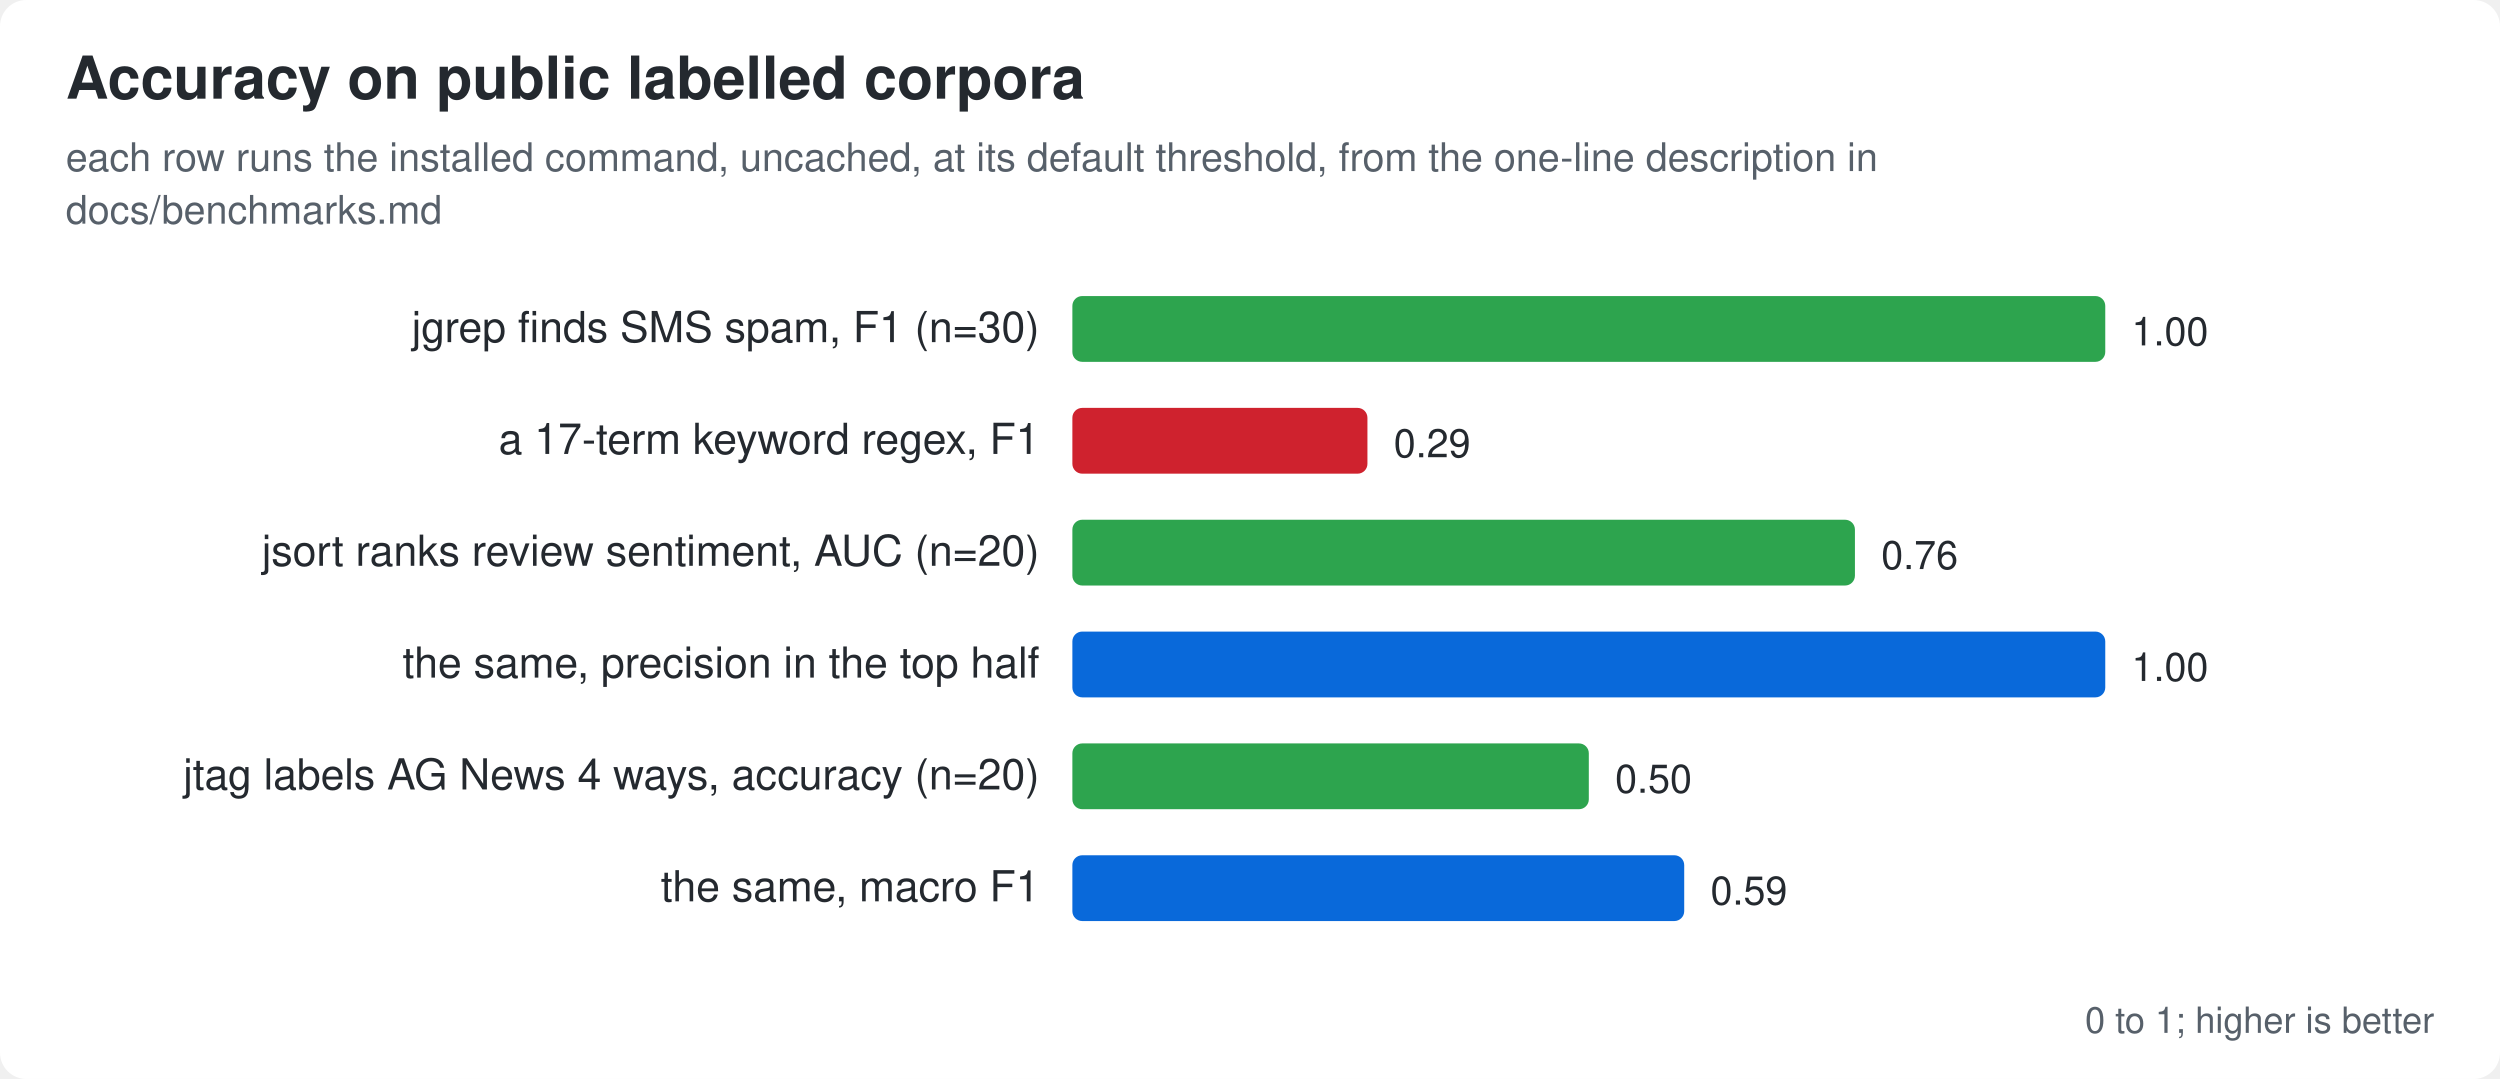
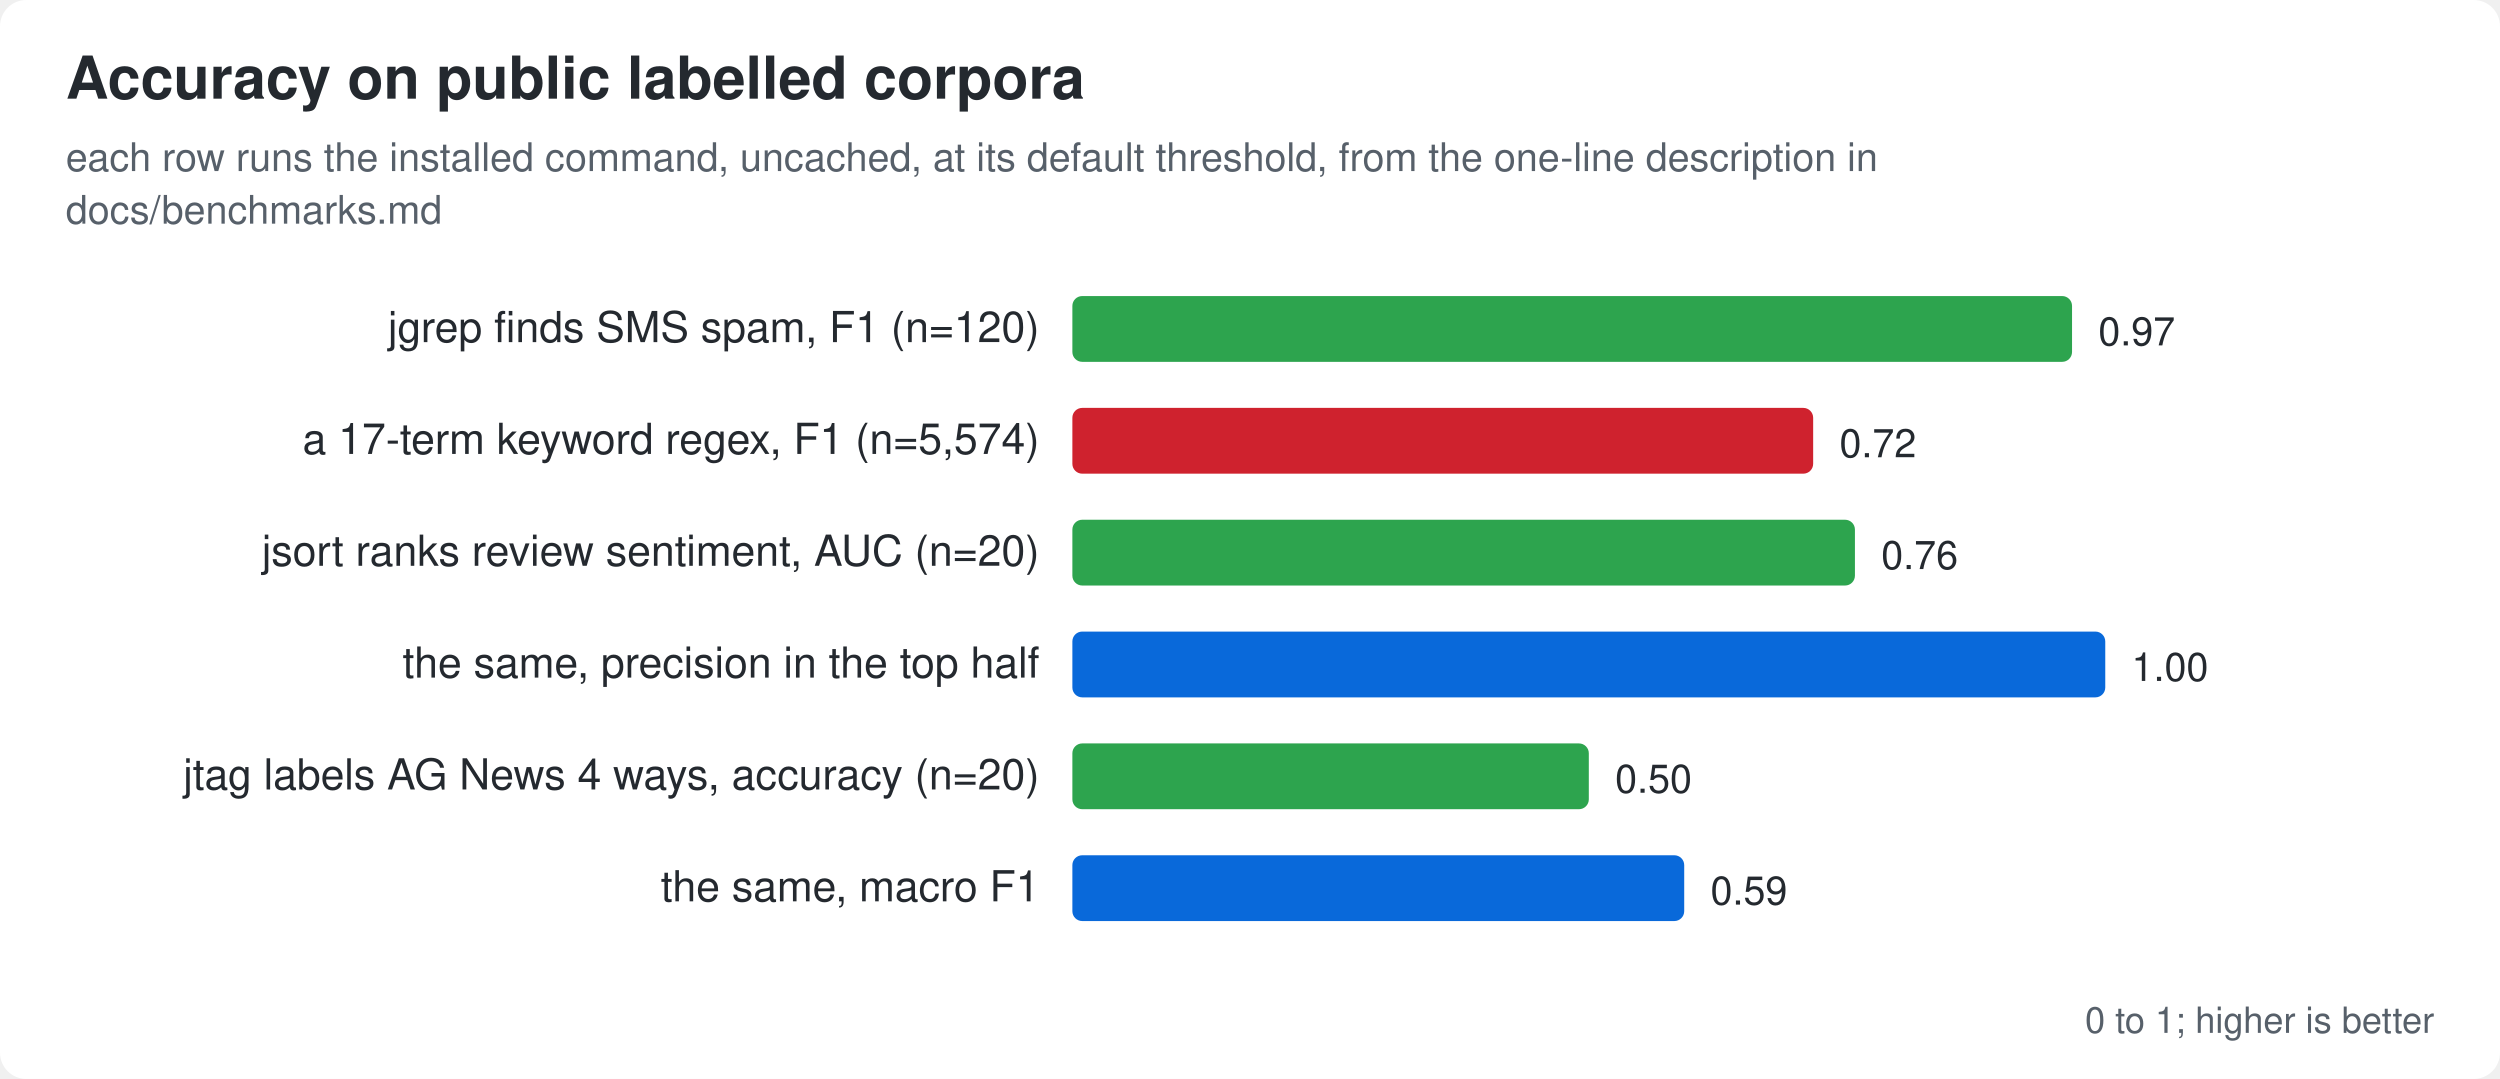
<svg xmlns="http://www.w3.org/2000/svg" width="760" height="328" viewBox="0 0 760 328" font-family="-apple-system, Segoe UI, Helvetica, Arial, sans-serif">
  <rect width="760" height="328" fill="white" rx="8" />
  <text x="20" y="30" font-size="18" font-weight="600" fill="#24292f">Accuracy on public labelled corpora</text>
  <text x="20" y="52" font-size="12" fill="#57606a">each row runs the installed command, uncached, at its default threshold, from the one-line description in</text>
  <text x="20" y="68" font-size="12" fill="#57606a">docs/benchmarks.md</text>
-   <text x="316" y="104" font-size="13" fill="#24292f" text-anchor="end">jgrep finds SMS spam, F1 (n=30)</text>
-   <rect x="326" y="90" width="314.0" height="20" rx="3" fill="#2da44e" />
-   <text x="648.0" y="105" font-size="12" fill="#24292f">1.00</text>
-   <text x="316" y="138" font-size="13" fill="#24292f" text-anchor="end">a 17-term keyword regex, F1</text>
-   <rect x="326" y="124" width="89.7" height="20" rx="3" fill="#cf222e" />
-   <text x="423.7" y="139" font-size="12" fill="#24292f">0.29</text>
+   <text x="316" y="104" font-size="13" fill="#24292f" text-anchor="end">jgrep finds SMS spam, F1 (n=120)</text>
+   <rect x="326" y="90" width="303.9" height="20" rx="3" fill="#2da44e" />
+   <text x="637.9" y="105" font-size="12" fill="#24292f">0.97</text>
+   <text x="316" y="138" font-size="13" fill="#24292f" text-anchor="end">a 17-term keyword regex, F1 (n=5,574)</text>
+   <rect x="326" y="124" width="225.2" height="20" rx="3" fill="#cf222e" />
+   <text x="559.2" y="139" font-size="12" fill="#24292f">0.72</text>
  <text x="316" y="172" font-size="13" fill="#24292f" text-anchor="end">jsort ranks review sentiment, AUC (n=20)</text>
  <rect x="326" y="158" width="237.9" height="20" rx="3" fill="#2da44e" />
  <text x="571.9" y="173" font-size="12" fill="#24292f">0.76</text>
  <text x="316" y="206" font-size="13" fill="#24292f" text-anchor="end">the same, precision in the top half</text>
  <rect x="326" y="192" width="314.0" height="20" rx="3" fill="#0969da" />
  <text x="648.0" y="207" font-size="12" fill="#24292f">1.00</text>
  <text x="316" y="240" font-size="13" fill="#24292f" text-anchor="end">jtag labels AG News 4 ways, accuracy (n=20)</text>
  <rect x="326" y="226" width="157.0" height="20" rx="3" fill="#2da44e" />
  <text x="491.0" y="241" font-size="12" fill="#24292f">0.50</text>
  <text x="316" y="274" font-size="13" fill="#24292f" text-anchor="end">the same, macro F1</text>
  <rect x="326" y="260" width="186.0" height="20" rx="3" fill="#0969da" />
  <text x="520.0" y="275" font-size="12" fill="#24292f">0.59</text>
  <text x="740" y="314" font-size="11" fill="#57606a" text-anchor="end">0 to 1; higher is better</text>
</svg>
